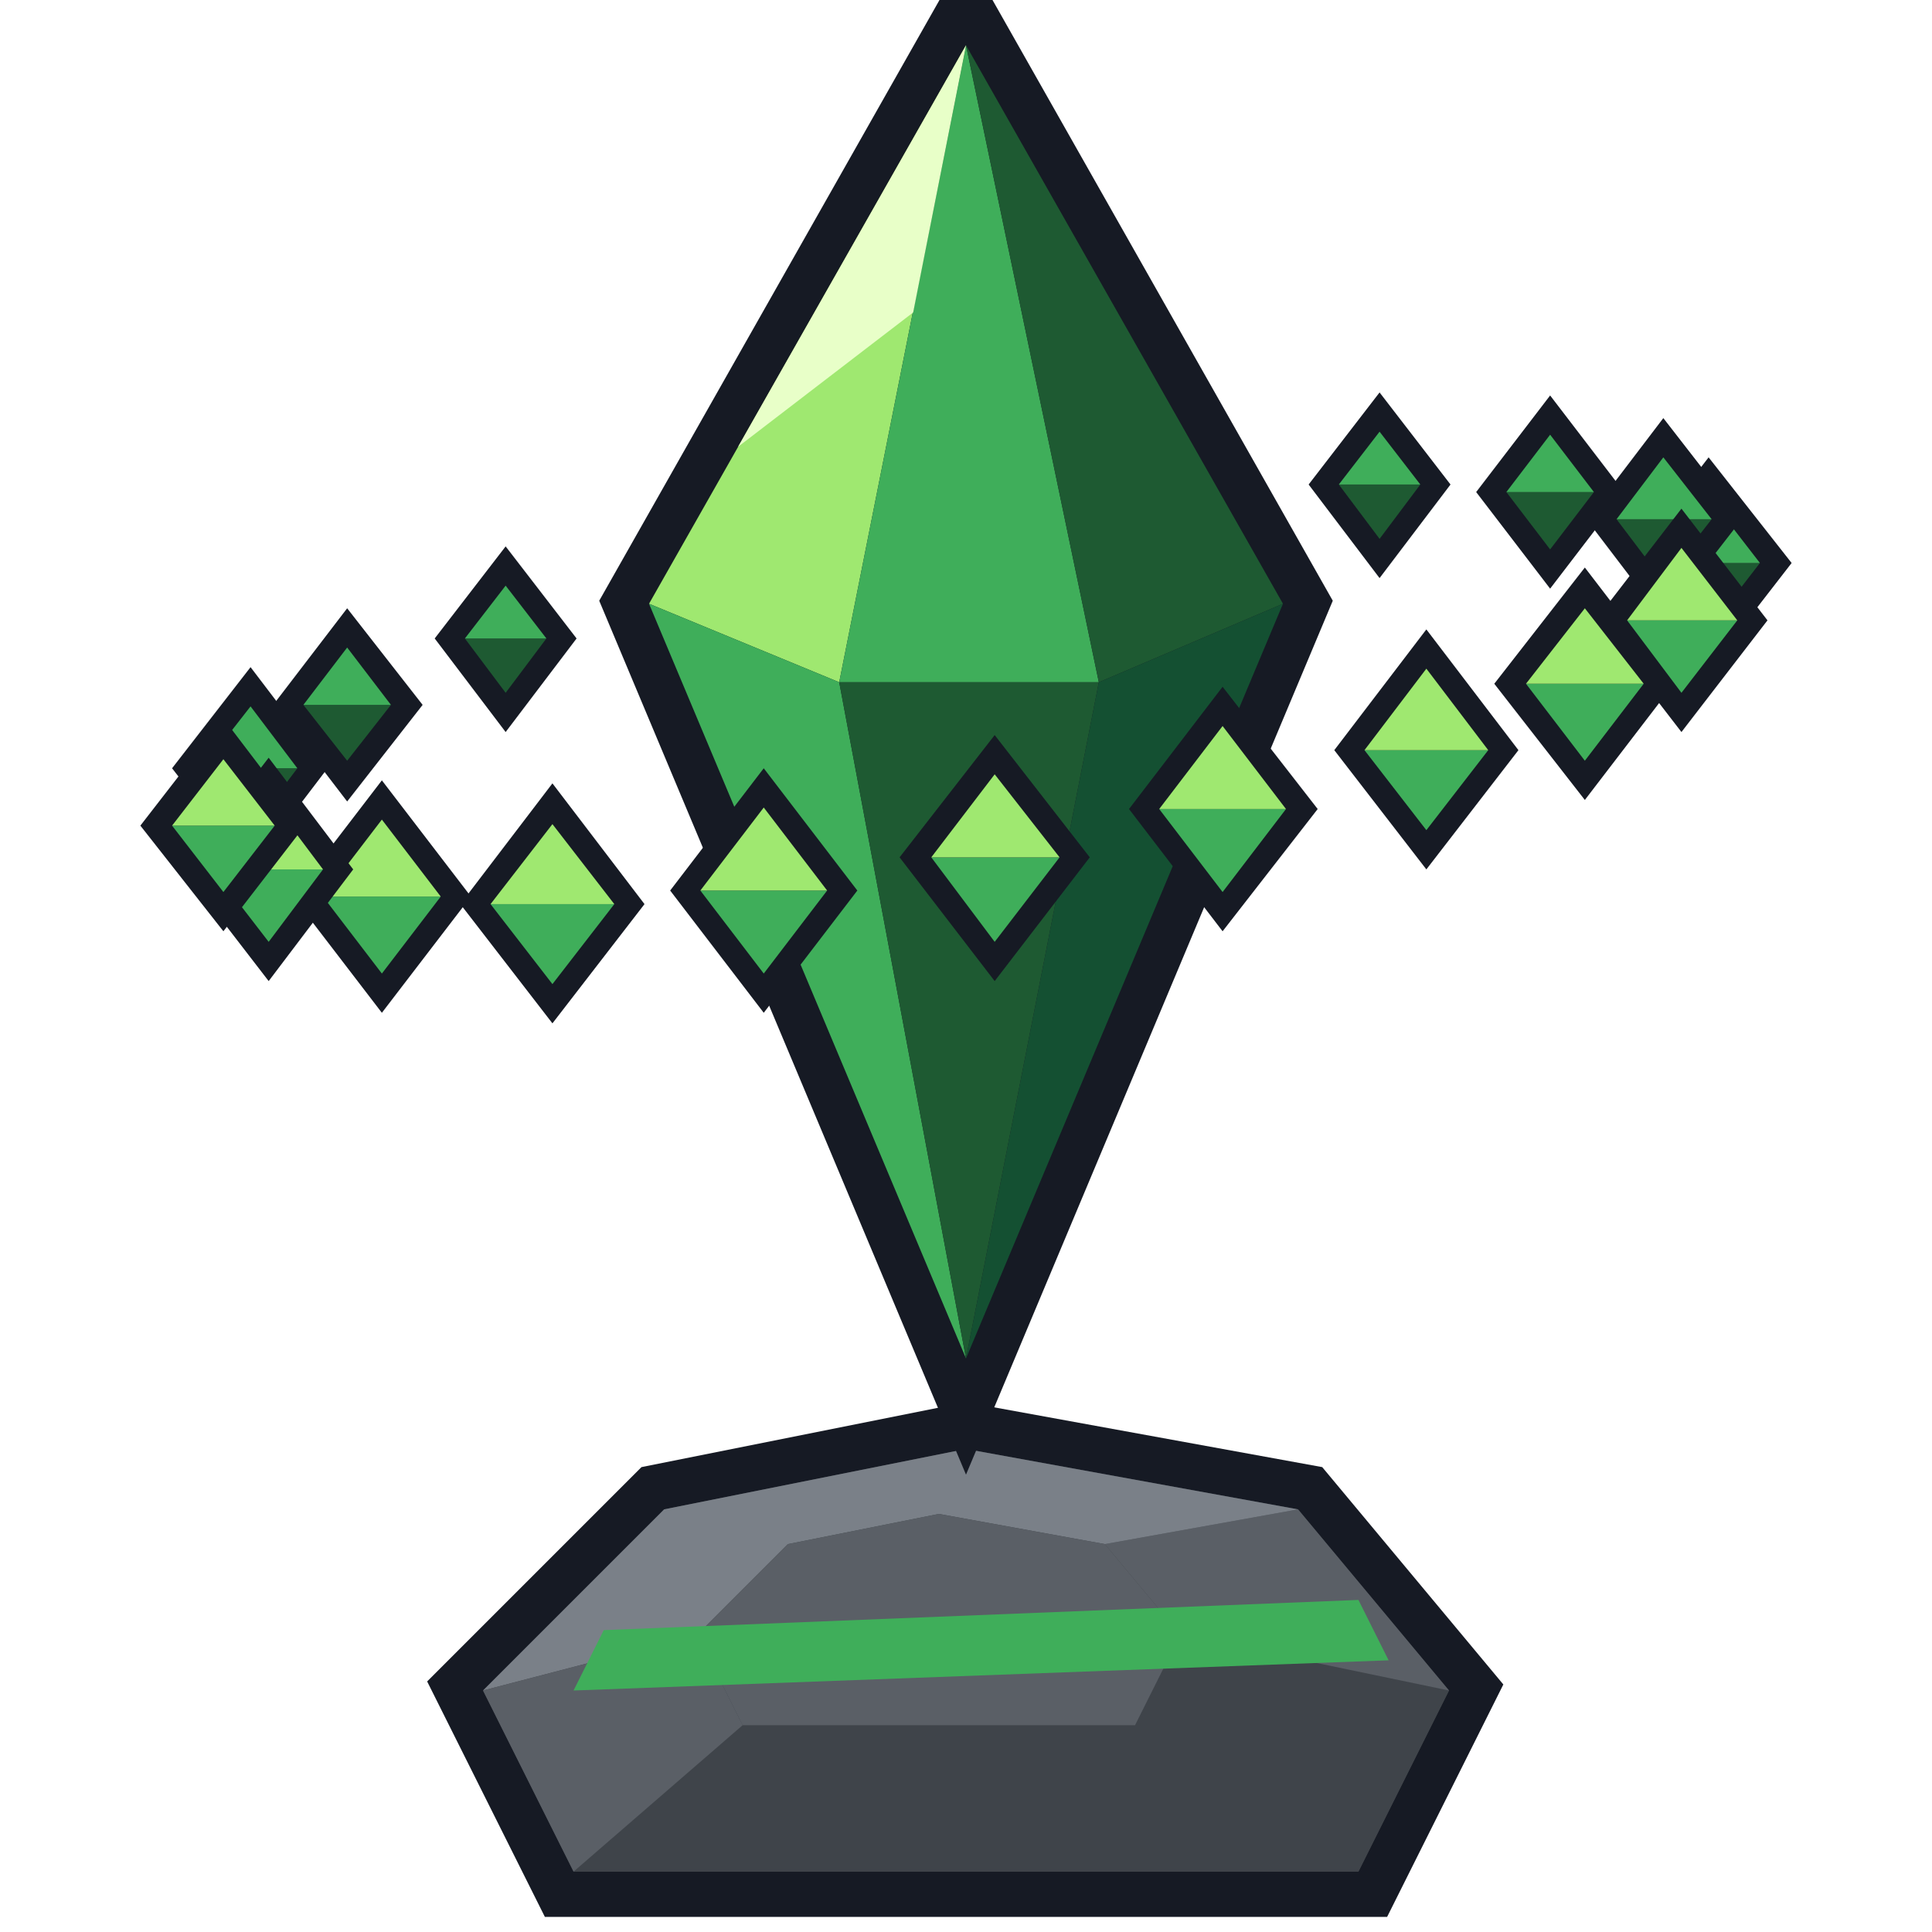
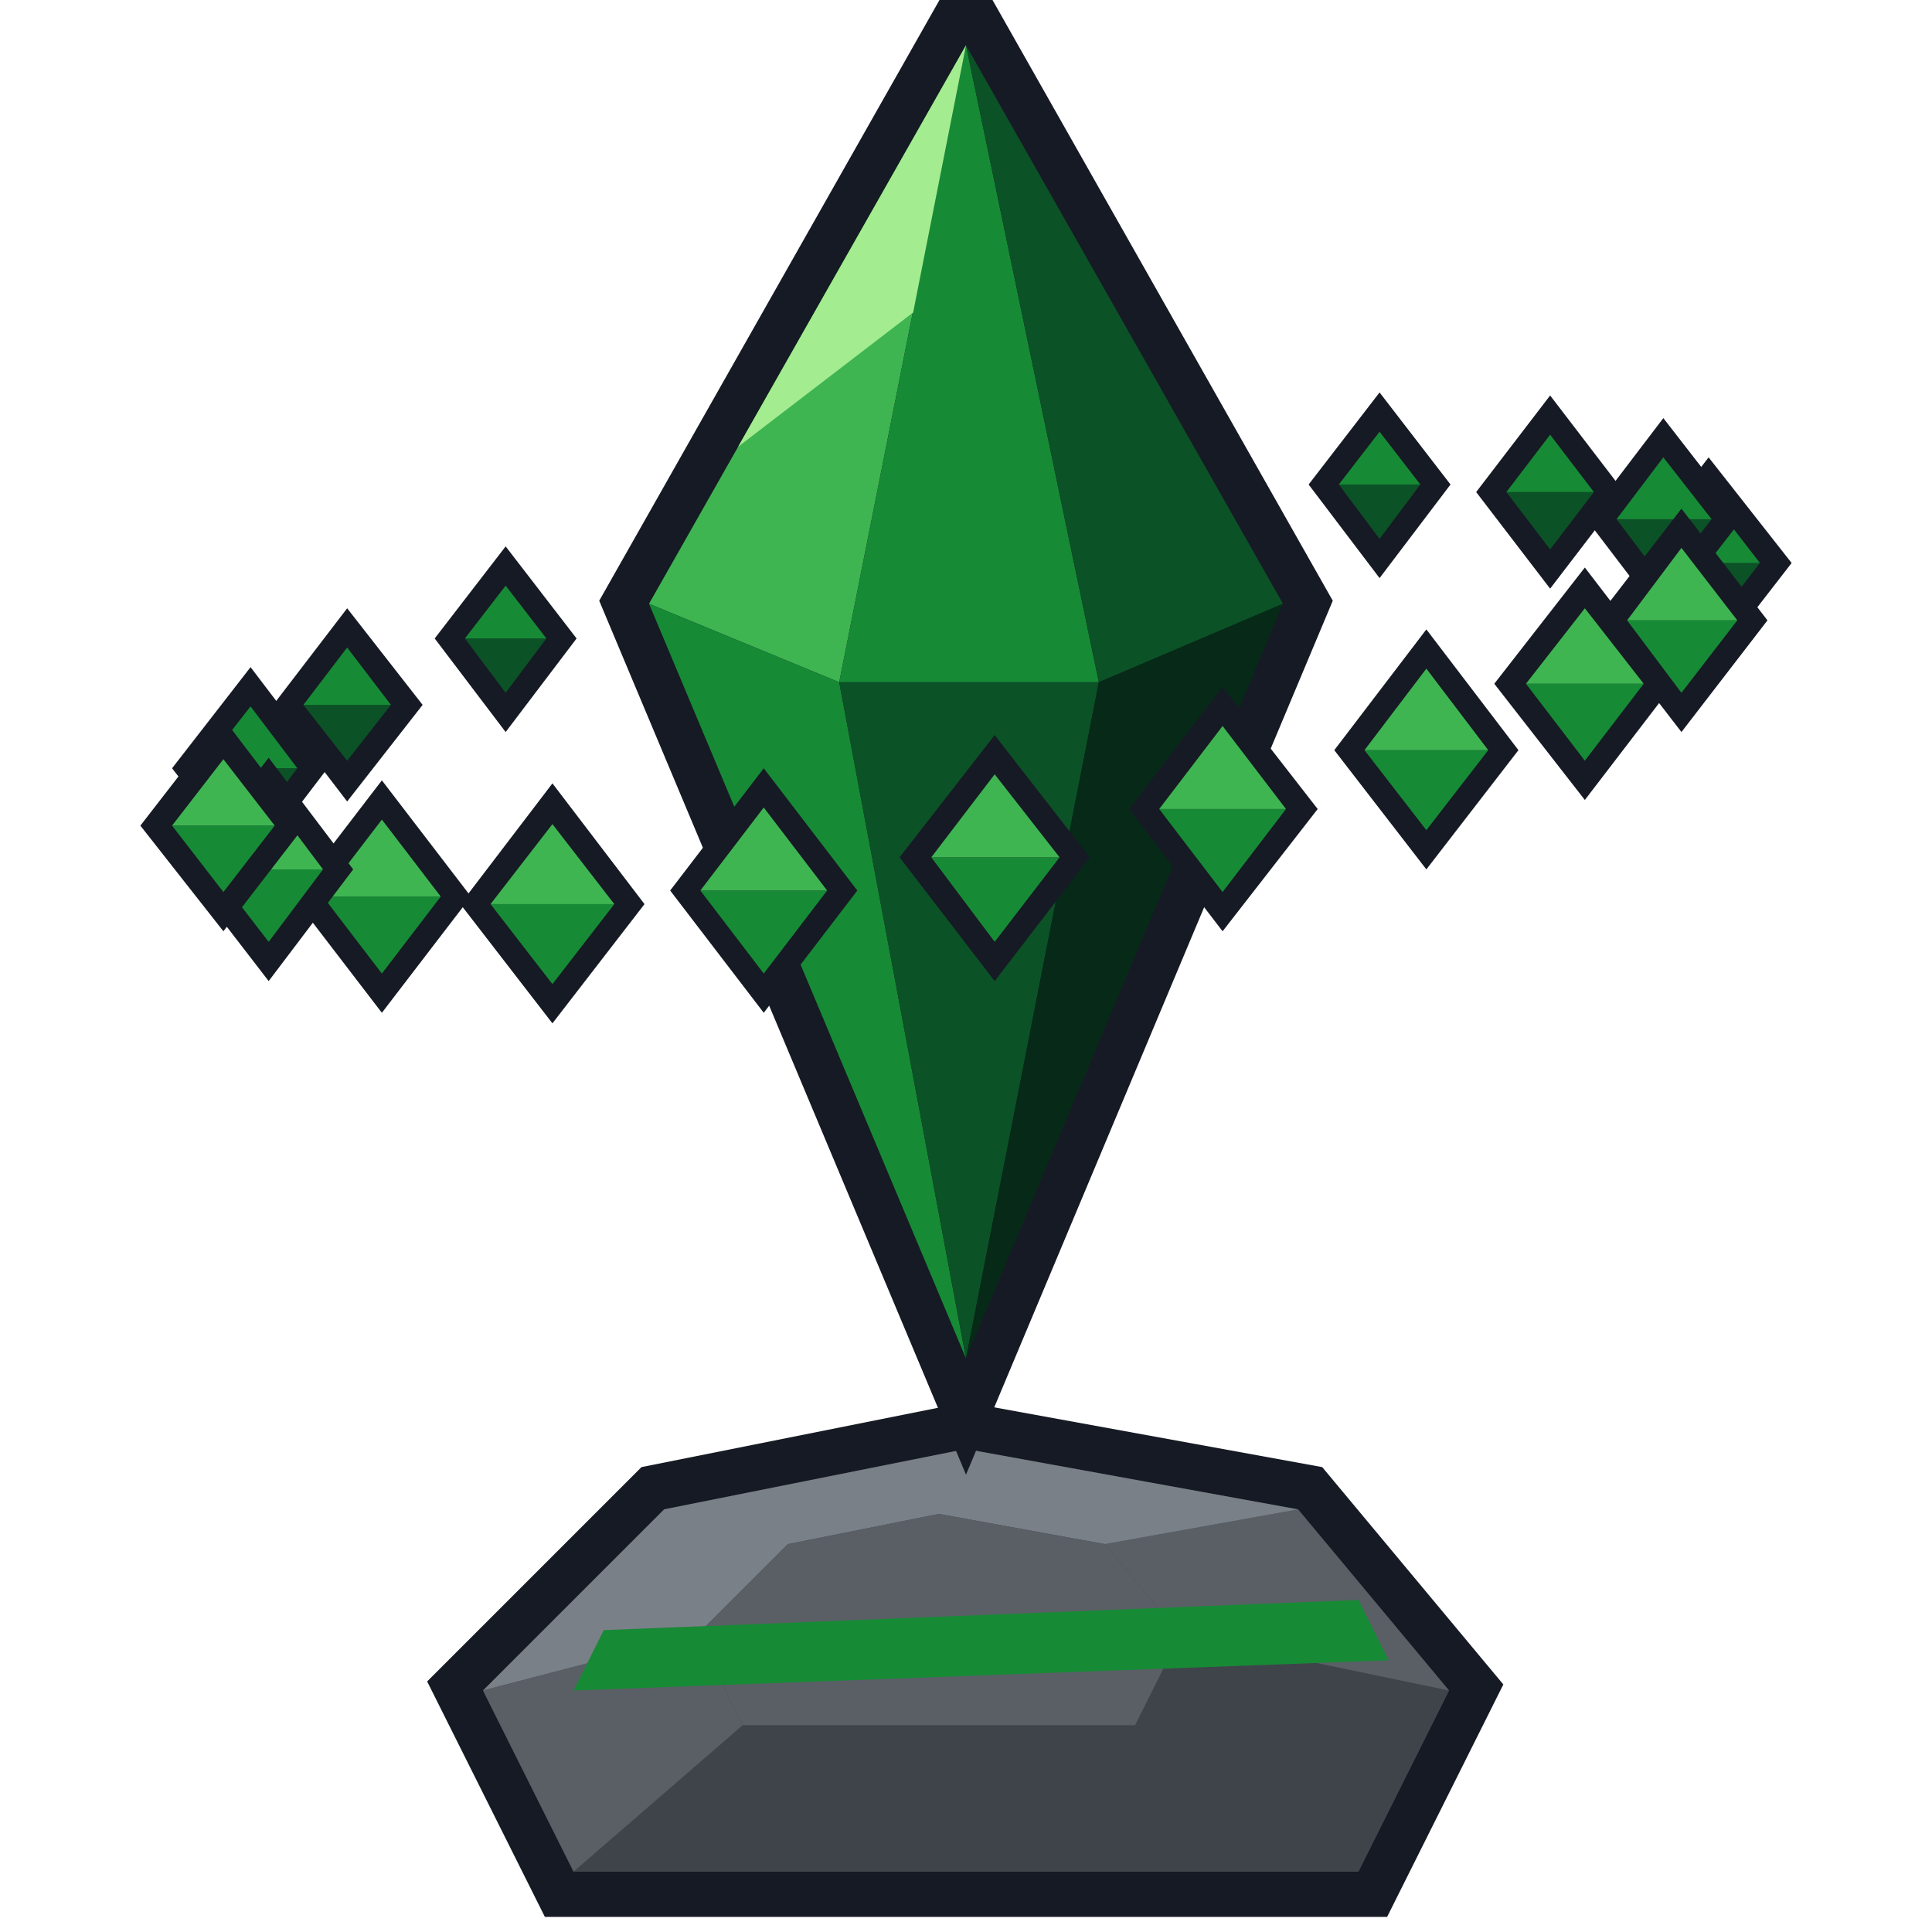
<svg xmlns="http://www.w3.org/2000/svg" viewBox="0 0 128 128" width="128" height="128">
  <polygon fill="#161a24" points="36.1,127 91.9,127 99.6,111.6 87.6,97.2 64,92.9 42.5,97.2 28.3,111.4" />
  <polygon fill="#3f444a" points="38,124 90,124 96,112 86,100 64,96 44,100 32,112" />
  <polygon fill="#3f444a" points="38,124 90,124 96,112 78.2,108.3 75.2,114.3 49.2,114.3" />
  <polygon fill="#5a5f66" points="96,112 86,100 73.2,102.3 78.2,108.3" />
  <polygon fill="#7a8088" points="86,100 64,96 44,100 32,112 46.2,108.3 52.2,102.3 62.2,100.3 73.2,102.3" />
  <polygon fill="#5a5f66" points="32,112 38,124 49.2,114.3 46.2,108.3" />
  <polygon fill="#5a5f66" points="49.2,114.3 75.2,114.3 78.2,108.3 73.2,102.3 62.2,100.3 52.2,102.3 46.2,108.3" />
-   <polygon fill="#3fae5a" points="40,108 90,106 92,110 38,112" />
+   <polygon fill="#178a36" points="40,108 90,106 92,110 38,112" />
  <polygon fill="#161a24" points="113.2,30.3 118.7,37.3 113.2,44.4 107.8,37.3" />
-   <polygon fill="#1e5a32" points="113.2,37.3 116.6,37.3 113.2,41.7 109.8,37.3" />
-   <polygon fill="#3fae5a" points="113.2,37.3 109.8,37.3 113.2,32.9 116.6,37.3" />
+   <polygon fill="#0b5226" points="113.2,37.3 116.6,37.3 113.2,41.7 109.8,37.3" />
+   <polygon fill="#178a36" points="113.2,37.3 109.8,37.3 113.2,32.9 116.6,37.3" />
  <polygon fill="#161a24" points="16.6,44.2 21.7,50.9 16.6,57.6 11.4,50.9" />
-   <polygon fill="#1e5a32" points="16.6,50.9 19.7,50.9 16.6,55 13.4,50.9" />
-   <polygon fill="#3fae5a" points="16.6,50.9 13.4,50.9 16.6,46.8 19.7,50.9" />
+   <polygon fill="#0b5226" points="16.6,50.9 19.7,50.9 16.6,55 13.4,50.9" />
+   <polygon fill="#178a36" points="16.6,50.9 13.4,50.9 16.6,46.8 19.7,50.9" />
  <polygon fill="#161a24" points="23,40.3 28,46.7 23,53.1 18.1,46.7" />
-   <polygon fill="#1e5a32" points="23,46.7 25.9,46.7 23,50.4 20.1,46.7" />
-   <polygon fill="#3fae5a" points="23,46.7 20.1,46.7 23,42.9 25.9,46.7" />
+   <polygon fill="#0b5226" points="23,46.7 25.9,46.7 23,50.4 20.1,46.7" />
+   <polygon fill="#178a36" points="23,46.7 20.1,46.7 23,42.9 25.9,46.7" />
  <polygon fill="#161a24" points="33.5,36.2 38.2,42.3 33.5,48.5 28.8,42.3" />
-   <polygon fill="#1e5a32" points="33.5,42.3 36.2,42.3 33.5,45.9 30.8,42.3" />
-   <polygon fill="#3fae5a" points="33.5,42.3 30.8,42.3 33.5,38.8 36.2,42.3" />
+   <polygon fill="#0b5226" points="33.5,42.3 36.2,42.3 33.5,45.9 30.8,42.3" />
+   <polygon fill="#178a36" points="33.5,42.3 30.8,42.3 33.5,38.8 36.2,42.3" />
  <polygon fill="#161a24" points="47,32.4 51.6,38.4 47,44.4 42.4,38.4" />
-   <polygon fill="#1e5a32" points="47,38.4 49.6,38.4 47,41.7 44.4,38.4" />
-   <polygon fill="#3fae5a" points="47,38.4 44.4,38.4 47,35 49.6,38.4" />
+   <polygon fill="#0b5226" points="47,38.4 49.6,38.4 47,41.7 44.4,38.4" />
+   <polygon fill="#178a36" points="47,38.4 44.4,38.4 47,35 49.6,38.4" />
  <polygon fill="#161a24" points="62.1,29.2 66.7,35.2 62.1,41.1 57.5,35.2" />
-   <polygon fill="#1e5a32" points="62.1,35.2 64.6,35.2 62.1,38.5 59.5,35.2" />
-   <polygon fill="#3fae5a" points="62.1,35.2 59.5,35.2 62.1,31.9 64.6,35.2" />
+   <polygon fill="#0b5226" points="62.1,35.2 64.6,35.2 62.1,38.5 59.5,35.2" />
+   <polygon fill="#178a36" points="62.1,35.2 59.5,35.2 62.1,31.9 64.6,35.2" />
  <polygon fill="#161a24" points="77.4,27 82,33 77.4,39 72.8,33" />
-   <polygon fill="#1e5a32" points="77.4,33 80,33 77.4,36.4 74.8,33" />
-   <polygon fill="#3fae5a" points="77.4,33 74.8,33 77.4,29.6 80,33" />
+   <polygon fill="#0b5226" points="77.4,33 80,33 77.4,36.4 74.8,33" />
+   <polygon fill="#178a36" points="77.4,33 74.8,33 77.4,29.6 80,33" />
  <polygon fill="#161a24" points="91.4,26 96.1,32.1 91.4,38.3 86.7,32.1" />
-   <polygon fill="#1e5a32" points="91.4,32.1 94.1,32.1 91.4,35.7 88.7,32.1" />
-   <polygon fill="#3fae5a" points="91.4,32.1 88.7,32.1 91.4,28.6 94.1,32.1" />
+   <polygon fill="#0b5226" points="91.4,32.1 94.1,32.1 91.4,35.7 88.7,32.1" />
+   <polygon fill="#178a36" points="91.4,32.1 88.7,32.1 91.4,28.6 94.1,32.1" />
  <polygon fill="#161a24" points="102.7,26.2 107.6,32.6 102.7,39 97.8,32.6" />
-   <polygon fill="#1e5a32" points="102.7,32.6 105.6,32.6 102.7,36.4 99.8,32.6" />
-   <polygon fill="#3fae5a" points="102.7,32.6 99.8,32.6 102.7,28.8 105.6,32.6" />
+   <polygon fill="#0b5226" points="102.7,32.6 105.6,32.6 102.7,36.4 99.8,32.6" />
+   <polygon fill="#178a36" points="102.7,32.6 99.8,32.6 102.7,28.8 105.6,32.6" />
  <polygon fill="#161a24" points="110.2,27.7 115.4,34.4 110.2,41.1 105.1,34.4" />
-   <polygon fill="#1e5a32" points="110.2,34.4 113.4,34.4 110.2,38.5 107.1,34.4" />
-   <polygon fill="#3fae5a" points="110.2,34.4 107.1,34.4 110.2,30.3 113.4,34.4" />
+   <polygon fill="#0b5226" points="110.2,34.4 113.4,34.4 110.2,38.5 107.1,34.4" />
+   <polygon fill="#178a36" points="110.2,34.4 107.1,34.4 110.2,30.3 113.4,34.4" />
  <polygon fill="#161a24" points="64,-3.1 88.3,39.8 64,97.7 39.7,39.8" />
-   <polygon fill="#9fe870" points="64,3 43,40 55.6,45.2" />
-   <polygon fill="#3fae5a" points="64,3 55.6,45.2 72.8,45.2" />
-   <polygon fill="#1e5a32" points="64,3 72.8,45.2 85,40" />
-   <polygon fill="#3fae5a" points="43,40 64,90 55.6,45.2" />
-   <polygon fill="#1e5a32" points="55.6,45.2 64,90 72.8,45.2" />
-   <polygon fill="#145032" points="72.8,45.2 64,90 85,40" />
-   <polygon fill="#e8ffc8" points="64,3 48.9,29.6 60.5,20.7" />
+   <polygon fill="#3fb552" points="64,3 43,40 55.6,45.2" />
+   <polygon fill="#178a36" points="64,3 55.6,45.2 72.8,45.2" />
+   <polygon fill="#0b5226" points="64,3 72.8,45.2 85,40" />
+   <polygon fill="#178a36" points="43,40 64,90 55.6,45.2" />
+   <polygon fill="#0b5226" points="55.6,45.2 64,90 72.8,45.2" />
+   <polygon fill="#062a17" points="72.8,45.2 64,90 85,40" />
+   <polygon fill="#a4ec90" points="64,3 48.9,29.6 60.5,20.7" />
  <polygon fill="#161a24" points="111.4,33.7 117.1,41.1 111.4,48.5 105.7,41.1" />
-   <polygon fill="#3fae5a" points="111.4,41.1 115.1,41.1 111.4,45.9 107.8,41.1" />
-   <polygon fill="#9fe870" points="111.4,41.1 107.8,41.1 111.4,36.3 115.1,41.1" />
+   <polygon fill="#178a36" points="111.4,41.1 115.1,41.1 111.4,45.9 107.8,41.1" />
+   <polygon fill="#3fb552" points="111.4,41.1 107.8,41.1 111.4,36.3 115.1,41.1" />
  <polygon fill="#161a24" points="105,37.6 110.9,45.3 105,53 99,45.3" />
-   <polygon fill="#3fae5a" points="105,45.3 108.9,45.3 105,50.4 101.1,45.3" />
-   <polygon fill="#9fe870" points="105,45.3 101.1,45.3 105,40.3 108.9,45.3" />
+   <polygon fill="#178a36" points="105,45.3 108.9,45.3 105,50.4 101.1,45.3" />
+   <polygon fill="#3fb552" points="105,45.3 101.1,45.3 105,40.3 108.9,45.3" />
  <polygon fill="#161a24" points="94.5,41.7 100.6,49.7 94.5,57.6 88.4,49.7" />
-   <polygon fill="#3fae5a" points="94.5,49.7 98.6,49.7 94.5,55 90.4,49.7" />
-   <polygon fill="#9fe870" points="94.5,49.7 90.4,49.7 94.5,44.3 98.6,49.7" />
+   <polygon fill="#178a36" points="94.5,49.7 98.6,49.7 94.5,55 90.4,49.7" />
+   <polygon fill="#3fb552" points="94.5,49.7 90.4,49.7 94.5,44.3 98.6,49.7" />
  <polygon fill="#161a24" points="81,45.5 87.3,53.6 81,61.7 74.8,53.6" />
-   <polygon fill="#3fae5a" points="81,53.6 85.2,53.6 81,59.1 76.8,53.6" />
-   <polygon fill="#9fe870" points="81,53.6 76.8,53.6 81,48.1 85.2,53.6" />
+   <polygon fill="#178a36" points="81,53.6 85.2,53.6 81,59.1 76.8,53.6" />
+   <polygon fill="#3fb552" points="81,53.6 76.8,53.6 81,48.1 85.2,53.6" />
  <polygon fill="#161a24" points="65.9,48.7 72.2,56.8 65.9,65 59.6,56.8" />
-   <polygon fill="#3fae5a" points="65.9,56.8 70.2,56.8 65.9,62.4 61.7,56.8" />
-   <polygon fill="#9fe870" points="65.9,56.8 61.7,56.8 65.9,51.3 70.2,56.8" />
+   <polygon fill="#178a36" points="65.9,56.8 70.2,56.8 65.9,62.4 61.7,56.8" />
+   <polygon fill="#3fb552" points="65.9,56.8 61.7,56.8 65.9,51.3 70.2,56.8" />
  <polygon fill="#161a24" points="50.6,50.9 56.8,59 50.6,67.1 44.4,59" />
-   <polygon fill="#3fae5a" points="50.6,59 54.8,59 50.6,64.5 46.4,59" />
-   <polygon fill="#9fe870" points="50.6,59 46.4,59 50.6,53.5 54.8,59" />
+   <polygon fill="#178a36" points="50.6,59 54.8,59 50.6,64.5 46.4,59" />
+   <polygon fill="#3fb552" points="50.6,59 46.4,59 50.6,53.5 54.8,59" />
  <polygon fill="#161a24" points="36.6,51.9 42.7,59.9 36.6,67.8 30.5,59.9" />
-   <polygon fill="#3fae5a" points="36.6,59.9 40.7,59.9 36.6,65.2 32.5,59.9" />
-   <polygon fill="#9fe870" points="36.6,59.9 32.5,59.9 36.6,54.6 40.7,59.9" />
+   <polygon fill="#178a36" points="36.6,59.9 40.7,59.9 36.6,65.2 32.5,59.9" />
+   <polygon fill="#3fb552" points="36.6,59.9 32.5,59.9 36.6,54.6 40.7,59.9" />
  <polygon fill="#161a24" points="25.3,51.7 31.2,59.4 25.3,67.1 19.4,59.4" />
-   <polygon fill="#3fae5a" points="25.3,59.4 29.2,59.4 25.3,64.5 21.4,59.4" />
-   <polygon fill="#9fe870" points="25.3,59.4 21.4,59.4 25.3,54.3 29.2,59.4" />
+   <polygon fill="#178a36" points="25.3,59.4 29.2,59.4 25.3,64.5 21.4,59.4" />
+   <polygon fill="#3fb552" points="25.3,59.4 21.4,59.4 25.3,54.3 29.2,59.4" />
  <polygon fill="#161a24" points="17.8,50.2 23.4,57.6 17.8,65 12.1,57.6" />
-   <polygon fill="#3fae5a" points="17.8,57.6 21.4,57.6 17.8,62.4 14.1,57.6" />
-   <polygon fill="#9fe870" points="17.8,57.6 14.1,57.6 17.8,52.8 21.4,57.6" />
+   <polygon fill="#178a36" points="17.8,57.6 21.4,57.6 17.8,62.4 14.1,57.6" />
+   <polygon fill="#3fb552" points="17.8,57.6 14.1,57.6 17.8,52.8 21.4,57.6" />
  <polygon fill="#161a24" points="14.8,47.6 20.2,54.7 14.8,61.7 9.3,54.7" />
-   <polygon fill="#3fae5a" points="14.8,54.7 18.2,54.7 14.8,59.1 11.4,54.7" />
-   <polygon fill="#9fe870" points="14.8,54.7 11.4,54.7 14.8,50.3 18.2,54.7" />
+   <polygon fill="#178a36" points="14.8,54.7 18.2,54.7 14.8,59.1 11.4,54.7" />
+   <polygon fill="#3fb552" points="14.8,54.7 11.4,54.7 14.8,50.3 18.2,54.7" />
</svg>
